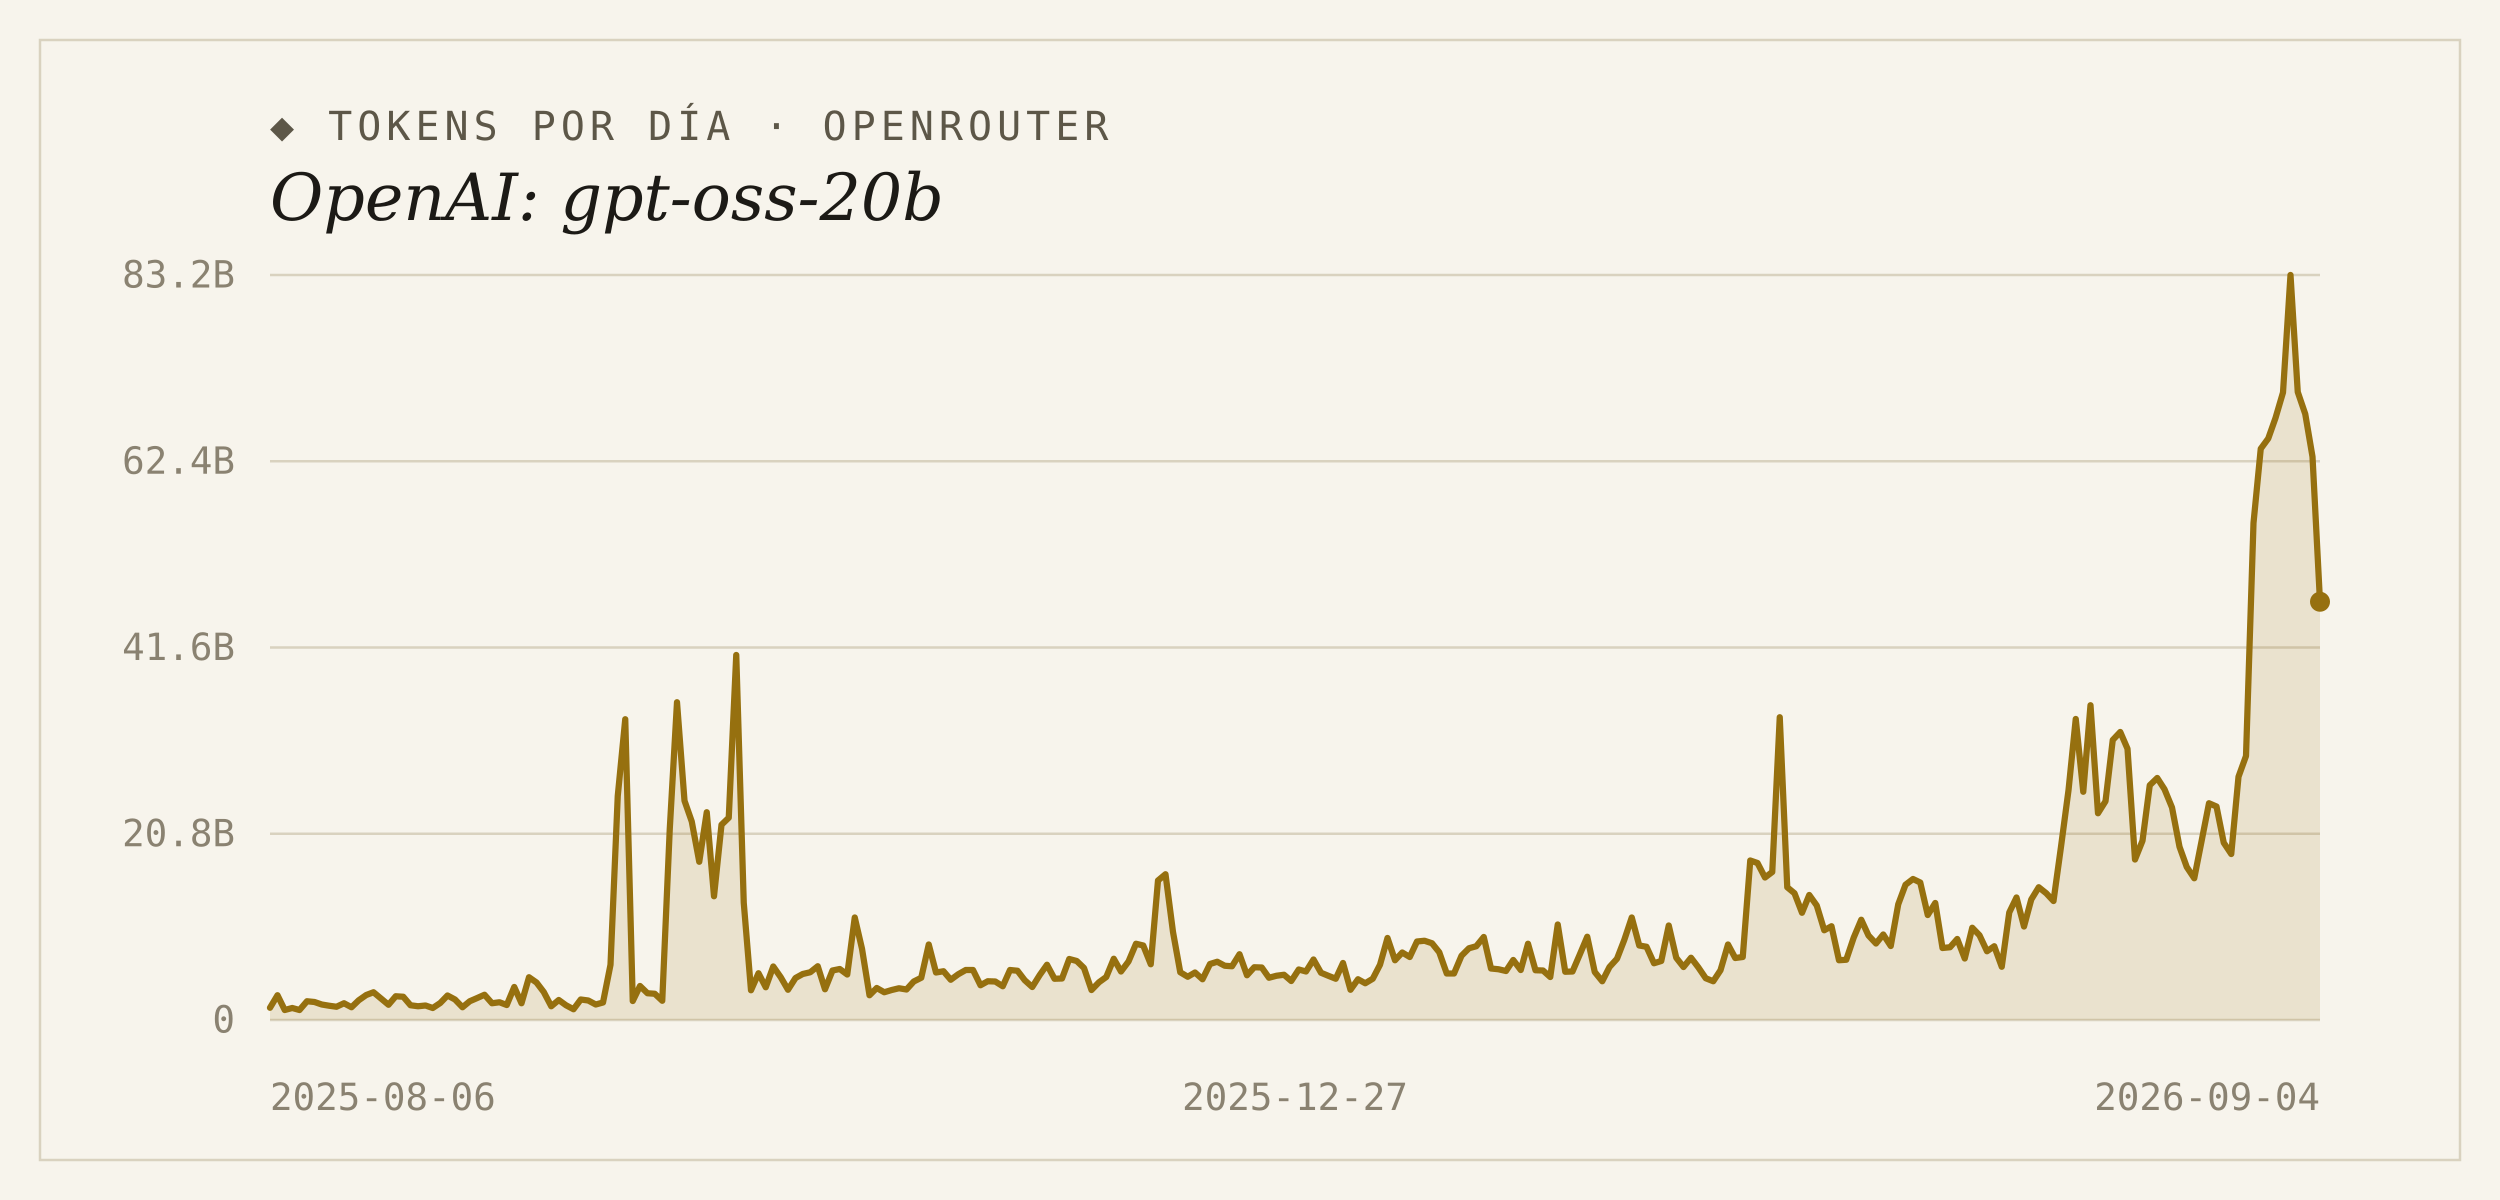
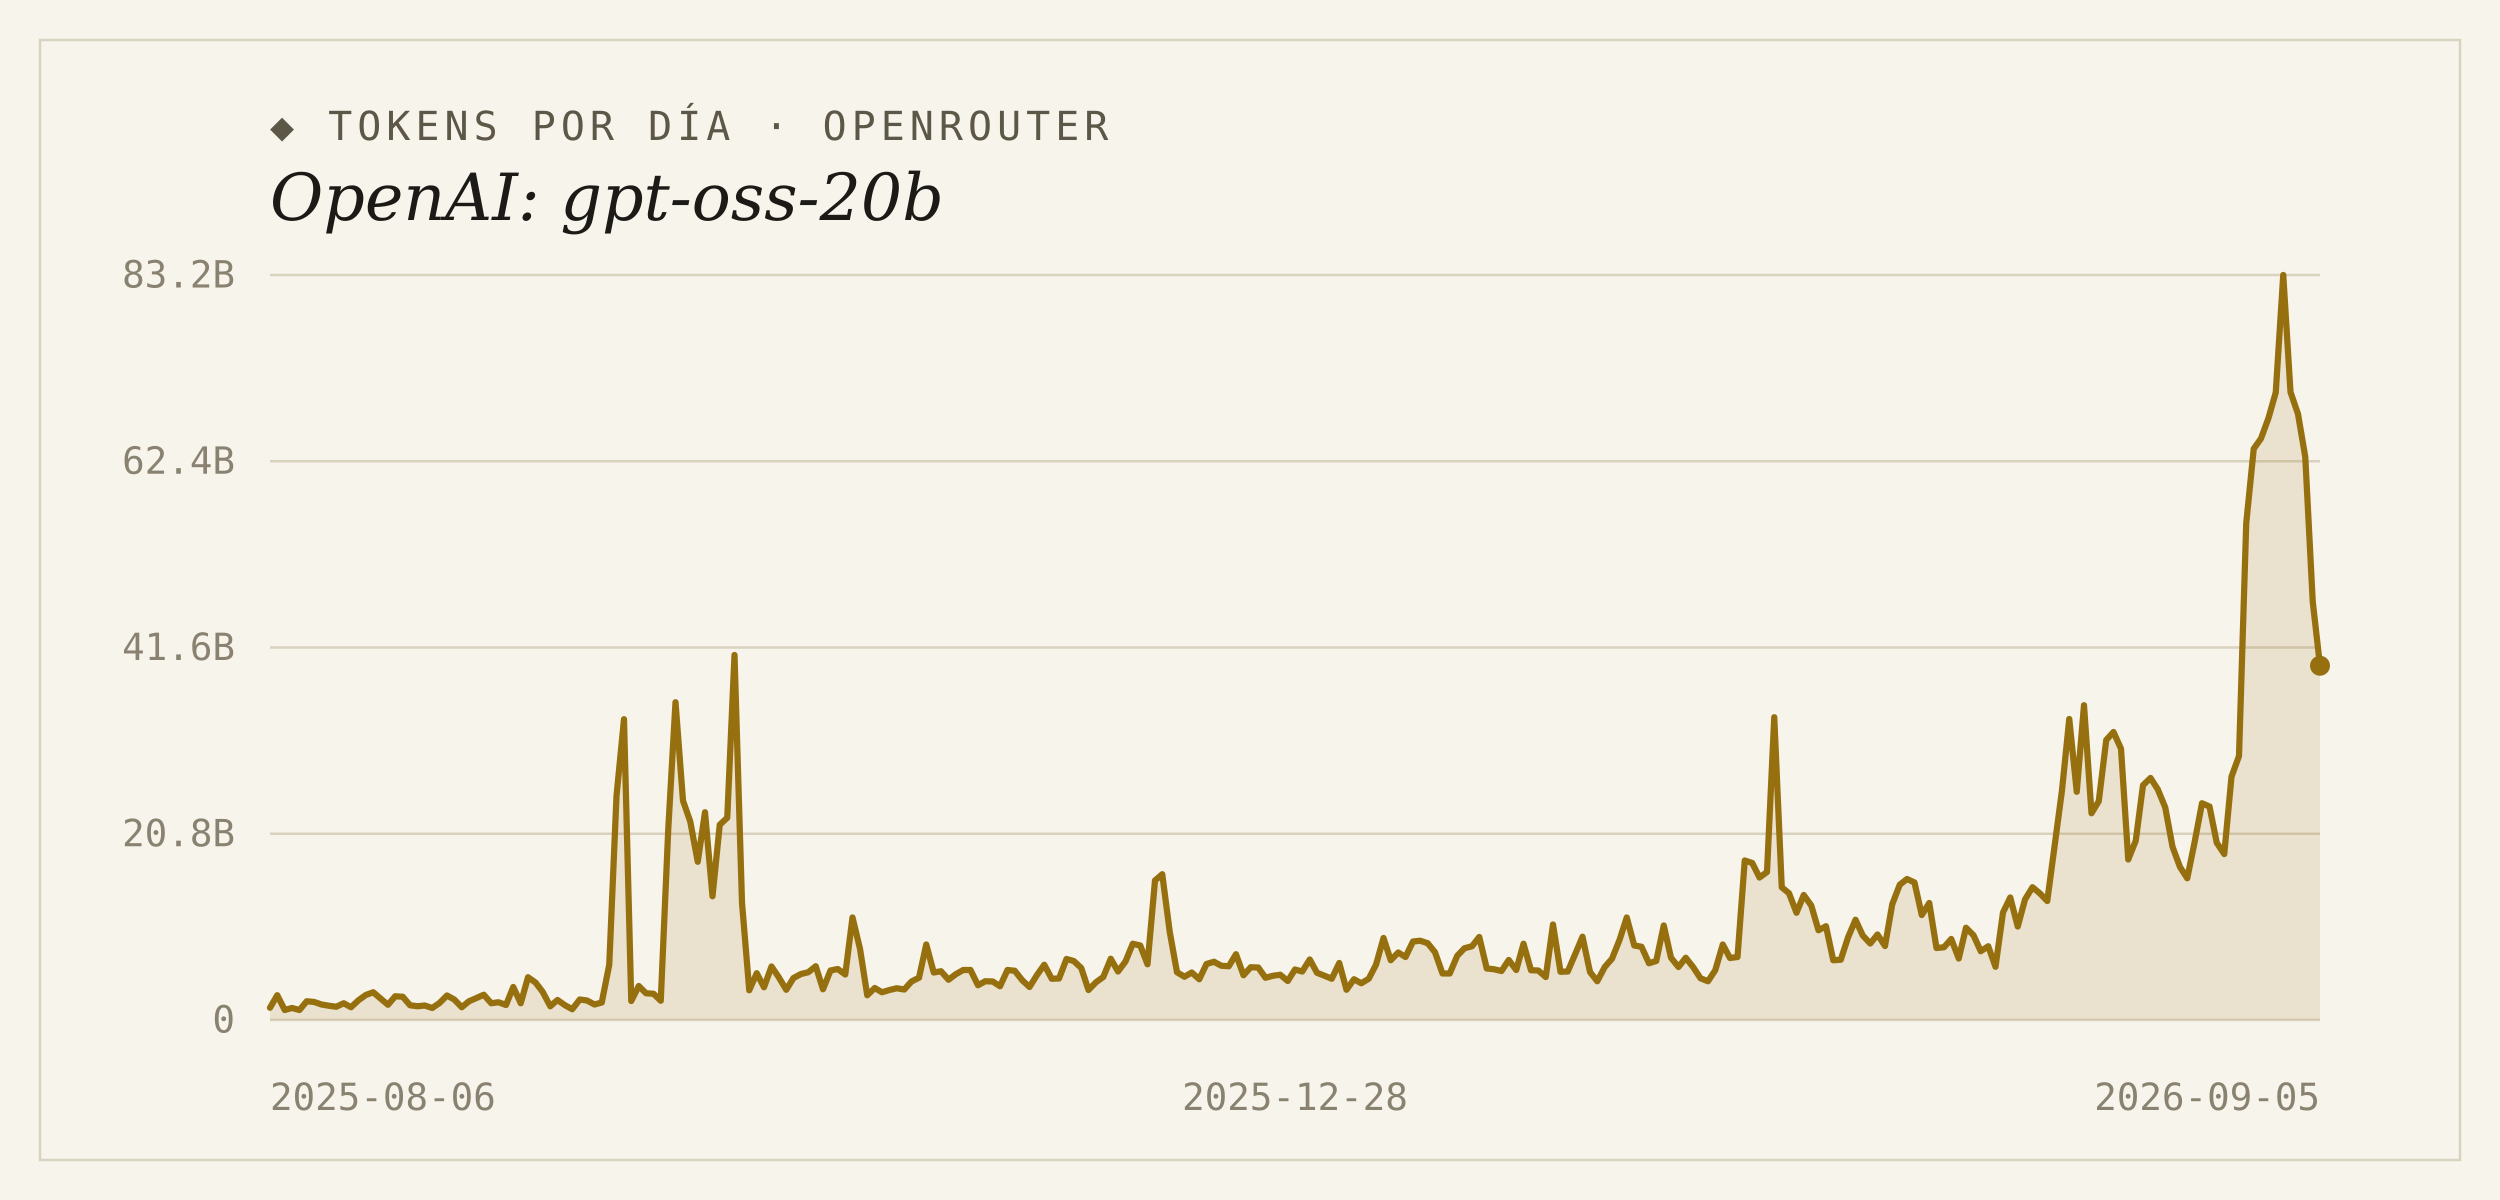
<svg xmlns="http://www.w3.org/2000/svg" width="1000" height="480" viewBox="0 0 1000 480">
  <rect width="1000" height="480" fill="#f7f4ec" />
  <rect x="16" y="16" width="968" height="448" fill="none" stroke="#d9d2bf" stroke-width="1" />
  <text x="108" y="56" font-family="'DejaVu Sans Mono', Consolas, monospace" font-size="16" letter-spacing="2" fill="#5d5748">◆ TOKENS POR DÍA · OPENROUTER</text>
  <text x="108" y="88" font-family="Georgia, 'DejaVu Serif', serif" font-size="26" font-style="italic" fill="#1c1a16">OpenAI: gpt-oss-20b</text>
  <line x1="108" y1="408.0" x2="928" y2="408.0" stroke="#d9d2bf" stroke-width="1" />
  <text x="94" y="413" text-anchor="end" font-family="'DejaVu Sans Mono', Consolas, monospace" font-size="15" fill="#8a8271">0</text>
  <line x1="108" y1="333.5" x2="928" y2="333.5" stroke="#d9d2bf" stroke-width="1" />
  <text x="94" y="338.5" text-anchor="end" font-family="'DejaVu Sans Mono', Consolas, monospace" font-size="15" fill="#8a8271">20.8B</text>
  <line x1="108" y1="259.0" x2="928" y2="259.0" stroke="#d9d2bf" stroke-width="1" />
  <text x="94" y="264" text-anchor="end" font-family="'DejaVu Sans Mono', Consolas, monospace" font-size="15" fill="#8a8271">41.6B</text>
  <line x1="108" y1="184.5" x2="928" y2="184.5" stroke="#d9d2bf" stroke-width="1" />
  <text x="94" y="189.5" text-anchor="end" font-family="'DejaVu Sans Mono', Consolas, monospace" font-size="15" fill="#8a8271">62.4B</text>
  <line x1="108" y1="110.0" x2="928" y2="110.0" stroke="#d9d2bf" stroke-width="1" />
  <text x="94" y="115" text-anchor="end" font-family="'DejaVu Sans Mono', Consolas, monospace" font-size="15" fill="#8a8271">83.2B</text>
-   <path d="M 108,408.0 L 108.0,403.1 L 111.0,398.1 L 113.9,404.0 L 116.9,403.2 L 119.8,404.0 L 122.8,400.5 L 125.8,400.8 L 128.7,401.8 L 131.7,402.3 L 134.6,402.7 L 137.6,401.3 L 140.6,402.9 L 143.5,400.1 L 146.5,398.0 L 149.4,396.9 L 152.4,399.4 L 155.4,401.9 L 158.3,398.5 L 161.3,398.7 L 164.2,402.1 L 167.2,402.5 L 170.2,402.2 L 173.1,403.2 L 176.1,401.2 L 179.0,398.2 L 182.0,399.8 L 185.0,402.9 L 187.9,400.5 L 190.9,399.2 L 193.8,397.9 L 196.8,401.3 L 199.8,400.9 L 202.7,402.0 L 205.7,394.8 L 208.6,401.3 L 211.6,390.9 L 214.6,393.0 L 217.5,396.8 L 220.5,402.5 L 223.5,400.0 L 226.4,402.1 L 229.4,403.7 L 232.3,399.8 L 235.3,400.2 L 238.3,401.8 L 241.2,401.0 L 244.2,385.9 L 247.1,318.4 L 250.1,287.7 L 253.1,400.4 L 256.0,394.4 L 259.0,397.3 L 261.9,397.5 L 264.9,400.3 L 267.9,331.7 L 270.8,280.9 L 273.8,320.3 L 276.7,328.6 L 279.7,344.7 L 282.7,324.9 L 285.6,358.5 L 288.6,329.9 L 291.5,327.1 L 294.5,262.0 L 297.5,361.1 L 300.4,396.1 L 303.4,389.3 L 306.3,394.9 L 309.3,386.6 L 312.3,390.9 L 315.2,395.9 L 318.2,391.2 L 321.1,389.6 L 324.1,388.9 L 327.1,386.5 L 330.0,395.7 L 333.0,388.2 L 335.9,387.6 L 338.9,389.8 L 341.9,367.0 L 344.8,379.5 L 347.8,398.1 L 350.7,395.2 L 353.7,396.9 L 356.7,396.0 L 359.6,395.3 L 362.6,395.8 L 365.5,392.6 L 368.5,391.1 L 371.5,377.8 L 374.4,389.0 L 377.4,388.5 L 380.3,391.9 L 383.3,389.7 L 386.3,388.0 L 389.2,388.0 L 392.2,394.1 L 395.1,392.5 L 398.1,392.6 L 401.1,394.5 L 404.0,388.0 L 407.0,388.3 L 409.9,392.1 L 412.9,394.8 L 415.9,390.0 L 418.8,385.9 L 421.8,391.5 L 424.8,391.4 L 427.7,383.6 L 430.7,384.4 L 433.6,387.2 L 436.6,396.0 L 439.6,392.9 L 442.5,390.8 L 445.5,383.5 L 448.4,388.6 L 451.4,384.6 L 454.4,377.5 L 457.3,378.2 L 460.3,385.7 L 463.2,352.2 L 466.2,349.7 L 469.2,372.8 L 472.1,388.9 L 475.1,390.7 L 478.0,389.0 L 481.0,391.7 L 484.0,385.6 L 486.9,384.7 L 489.9,386.3 L 492.8,386.5 L 495.8,381.7 L 498.8,390.1 L 501.7,386.9 L 504.7,387.0 L 507.6,391.1 L 510.6,390.3 L 513.6,389.9 L 516.5,392.4 L 519.5,387.8 L 522.4,388.6 L 525.4,383.8 L 528.4,389.1 L 531.3,390.3 L 534.3,391.5 L 537.2,385.2 L 540.2,395.9 L 543.2,391.7 L 546.1,393.3 L 549.1,391.5 L 552.0,385.9 L 555.0,375.2 L 558.0,384.1 L 560.9,381.0 L 563.9,382.8 L 566.8,376.6 L 569.8,376.3 L 572.8,377.3 L 575.7,380.9 L 578.7,389.4 L 581.6,389.4 L 584.6,382.3 L 587.6,379.3 L 590.5,378.5 L 593.5,374.8 L 596.4,387.4 L 599.4,387.7 L 602.4,388.4 L 605.3,384.0 L 608.3,388.0 L 611.2,377.5 L 614.2,388.1 L 617.2,388.2 L 620.1,390.8 L 623.1,369.8 L 626.1,388.7 L 629.0,388.6 L 632.0,381.6 L 634.9,374.7 L 637.9,388.8 L 640.9,392.5 L 643.8,386.8 L 646.8,383.5 L 649.7,376.0 L 652.7,367.0 L 655.7,378.2 L 658.6,378.7 L 661.6,385.3 L 664.5,384.4 L 667.5,370.2 L 670.5,383.1 L 673.4,386.8 L 676.4,383.1 L 679.3,386.9 L 682.3,391.3 L 685.3,392.5 L 688.2,388.1 L 691.2,377.8 L 694.1,383.2 L 697.1,382.8 L 700.1,344.2 L 703.0,345.2 L 706.0,351.0 L 708.9,348.8 L 711.9,286.9 L 714.9,354.9 L 717.8,357.3 L 720.8,365.1 L 723.7,358.0 L 726.7,362.2 L 729.7,372.1 L 732.6,370.5 L 735.6,384.1 L 738.5,383.9 L 741.5,375.0 L 744.5,367.9 L 747.4,374.2 L 750.4,377.4 L 753.3,373.8 L 756.3,378.4 L 759.3,361.7 L 762.2,353.9 L 765.2,351.6 L 768.1,353.0 L 771.1,366.0 L 774.1,361.2 L 777.0,379.2 L 780.0,378.9 L 782.9,375.6 L 785.9,383.4 L 788.9,371.1 L 791.8,374.1 L 794.8,380.5 L 797.7,378.5 L 800.7,386.7 L 803.7,365.0 L 806.6,359.0 L 809.6,370.6 L 812.5,359.8 L 815.5,354.9 L 818.5,357.3 L 821.4,360.4 L 824.4,338.7 L 827.4,316.1 L 830.3,287.6 L 833.3,316.7 L 836.2,282.1 L 839.2,325.3 L 842.2,320.5 L 845.1,296.0 L 848.1,292.8 L 851.0,299.5 L 854.0,343.8 L 857.0,336.3 L 859.9,314.1 L 862.9,311.2 L 865.8,315.7 L 868.8,323.0 L 871.8,338.7 L 874.7,346.8 L 877.7,351.3 L 880.6,336.6 L 883.6,321.3 L 886.6,322.6 L 889.5,337.1 L 892.5,341.6 L 895.4,310.7 L 898.4,302.4 L 901.4,209.2 L 904.3,179.5 L 907.3,175.4 L 910.2,167.2 L 913.2,157.0 L 916.2,110.0 L 919.1,156.8 L 922.1,165.6 L 925.0,182.7 L 928.0,240.7 L 928.0,408.0 Z" fill="#96700f" fill-opacity="0.14" />
-   <polyline points="108.0,403.1 111.0,398.1 113.9,404.0 116.9,403.2 119.8,404.0 122.8,400.5 125.8,400.8 128.7,401.8 131.7,402.3 134.6,402.7 137.6,401.3 140.6,402.9 143.5,400.1 146.5,398.0 149.4,396.9 152.4,399.4 155.4,401.9 158.3,398.5 161.3,398.7 164.2,402.1 167.2,402.5 170.2,402.2 173.1,403.2 176.1,401.2 179.0,398.2 182.0,399.8 185.0,402.9 187.9,400.5 190.9,399.2 193.8,397.9 196.8,401.3 199.8,400.9 202.7,402.0 205.7,394.8 208.6,401.3 211.6,390.9 214.6,393.0 217.5,396.8 220.5,402.5 223.5,400.0 226.4,402.1 229.4,403.7 232.3,399.8 235.3,400.2 238.3,401.8 241.2,401.0 244.2,385.9 247.1,318.4 250.1,287.7 253.1,400.4 256.0,394.4 259.0,397.3 261.9,397.5 264.9,400.3 267.9,331.7 270.8,280.9 273.8,320.3 276.7,328.6 279.7,344.7 282.7,324.9 285.6,358.5 288.6,329.9 291.5,327.1 294.5,262.0 297.5,361.1 300.4,396.1 303.4,389.3 306.3,394.9 309.3,386.6 312.3,390.9 315.2,395.9 318.2,391.2 321.1,389.6 324.1,388.9 327.1,386.5 330.0,395.7 333.0,388.2 335.9,387.6 338.9,389.8 341.9,367.0 344.8,379.5 347.8,398.1 350.7,395.2 353.7,396.9 356.7,396.0 359.6,395.3 362.6,395.8 365.5,392.6 368.5,391.1 371.5,377.8 374.4,389.0 377.4,388.5 380.3,391.9 383.3,389.7 386.3,388.0 389.2,388.0 392.2,394.1 395.1,392.5 398.1,392.6 401.1,394.5 404.0,388.0 407.0,388.3 409.9,392.1 412.9,394.8 415.9,390.0 418.8,385.9 421.8,391.5 424.8,391.4 427.7,383.6 430.7,384.4 433.6,387.2 436.6,396.0 439.6,392.9 442.5,390.8 445.5,383.5 448.4,388.6 451.4,384.6 454.4,377.5 457.3,378.2 460.3,385.7 463.2,352.2 466.2,349.7 469.2,372.8 472.1,388.9 475.1,390.7 478.0,389.0 481.0,391.7 484.0,385.6 486.9,384.7 489.9,386.3 492.8,386.5 495.8,381.7 498.8,390.1 501.7,386.9 504.7,387.0 507.6,391.1 510.6,390.3 513.6,389.9 516.5,392.4 519.5,387.8 522.4,388.6 525.4,383.8 528.4,389.1 531.3,390.3 534.3,391.5 537.2,385.2 540.2,395.9 543.2,391.7 546.1,393.3 549.1,391.5 552.0,385.9 555.0,375.2 558.0,384.1 560.9,381.0 563.9,382.8 566.8,376.6 569.8,376.3 572.8,377.3 575.7,380.9 578.7,389.4 581.6,389.4 584.6,382.3 587.6,379.3 590.5,378.5 593.5,374.8 596.4,387.4 599.4,387.7 602.4,388.4 605.3,384.0 608.3,388.0 611.2,377.5 614.2,388.1 617.2,388.2 620.1,390.8 623.1,369.8 626.1,388.7 629.0,388.6 632.0,381.6 634.9,374.7 637.9,388.8 640.9,392.5 643.8,386.8 646.8,383.5 649.7,376.0 652.7,367.0 655.7,378.2 658.6,378.7 661.6,385.3 664.5,384.4 667.5,370.2 670.5,383.1 673.4,386.8 676.4,383.1 679.3,386.9 682.3,391.3 685.3,392.5 688.2,388.1 691.2,377.8 694.1,383.2 697.1,382.8 700.1,344.2 703.0,345.2 706.0,351.0 708.9,348.8 711.9,286.9 714.9,354.9 717.8,357.3 720.8,365.1 723.7,358.0 726.7,362.2 729.7,372.1 732.6,370.5 735.6,384.1 738.5,383.9 741.5,375.0 744.5,367.9 747.4,374.2 750.4,377.4 753.3,373.8 756.3,378.4 759.3,361.7 762.2,353.9 765.2,351.6 768.1,353.0 771.1,366.0 774.1,361.2 777.0,379.2 780.0,378.9 782.9,375.6 785.9,383.4 788.9,371.1 791.8,374.1 794.8,380.5 797.7,378.5 800.7,386.7 803.7,365.0 806.6,359.0 809.6,370.6 812.5,359.8 815.5,354.9 818.5,357.3 821.4,360.4 824.4,338.7 827.4,316.1 830.3,287.6 833.3,316.7 836.2,282.1 839.2,325.3 842.2,320.5 845.1,296.0 848.1,292.8 851.0,299.5 854.0,343.8 857.0,336.3 859.9,314.1 862.9,311.2 865.8,315.7 868.8,323.0 871.8,338.7 874.7,346.8 877.7,351.3 880.6,336.6 883.6,321.3 886.6,322.6 889.5,337.1 892.5,341.6 895.4,310.7 898.4,302.4 901.4,209.2 904.3,179.5 907.3,175.4 910.2,167.2 913.2,157.0 916.2,110.0 919.1,156.8 922.1,165.6 925.0,182.7 928.0,240.7" fill="none" stroke="#96700f" stroke-width="2.5" stroke-linejoin="round" stroke-linecap="round" />
-   <circle cx="928.0" cy="240.7" r="4" fill="#96700f" />
+   <path d="M 108,408.0 L 108.0,403.1 L 110.9,398.1 L 113.9,404.0 L 116.8,403.2 L 119.8,404.0 L 122.7,400.5 L 125.7,400.8 L 128.6,401.8 L 131.6,402.3 L 134.5,402.7 L 137.5,401.3 L 140.4,402.9 L 143.4,400.1 L 146.3,398.0 L 149.3,396.9 L 152.2,399.4 L 155.2,401.9 L 158.1,398.5 L 161.1,398.7 L 164.0,402.1 L 167.0,402.5 L 169.9,402.2 L 172.9,403.2 L 175.8,401.2 L 178.8,398.2 L 181.7,399.8 L 184.7,402.9 L 187.6,400.5 L 190.6,399.2 L 193.5,397.9 L 196.5,401.3 L 199.4,400.9 L 202.4,402.0 L 205.3,394.8 L 208.3,401.3 L 211.2,390.9 L 214.2,393.0 L 217.1,396.8 L 220.1,402.5 L 223.0,400.0 L 226.0,402.1 L 228.9,403.7 L 231.9,399.8 L 234.8,400.2 L 237.8,401.8 L 240.7,401.0 L 243.7,385.9 L 246.6,318.4 L 249.6,287.7 L 252.5,400.4 L 255.5,394.4 L 258.4,397.3 L 261.4,397.5 L 264.3,400.3 L 267.3,331.7 L 270.2,280.9 L 273.2,320.3 L 276.1,328.6 L 279.1,344.7 L 282.0,324.9 L 285.0,358.5 L 287.9,329.9 L 290.9,327.1 L 293.8,262.0 L 296.8,361.1 L 299.7,396.1 L 302.7,389.3 L 305.6,394.9 L 308.6,386.6 L 311.5,390.9 L 314.5,395.9 L 317.4,391.2 L 320.4,389.6 L 323.3,388.9 L 326.3,386.5 L 329.2,395.7 L 332.2,388.2 L 335.1,387.6 L 338.1,389.8 L 341.0,367.0 L 344.0,379.5 L 346.9,398.1 L 349.9,395.2 L 352.8,396.9 L 355.8,396.0 L 358.7,395.3 L 361.7,395.8 L 364.6,392.6 L 367.6,391.1 L 370.5,377.8 L 373.5,389.0 L 376.4,388.5 L 379.4,391.9 L 382.3,389.7 L 385.3,388.0 L 388.2,388.0 L 391.2,394.1 L 394.1,392.5 L 397.1,392.6 L 400.0,394.5 L 403.0,388.0 L 405.9,388.3 L 408.9,392.1 L 411.8,394.8 L 414.8,390.0 L 417.7,385.9 L 420.7,391.5 L 423.6,391.4 L 426.6,383.6 L 429.5,384.4 L 432.5,387.2 L 435.4,396.0 L 438.4,392.9 L 441.3,390.8 L 444.3,383.5 L 447.2,388.6 L 450.2,384.6 L 453.1,377.5 L 456.1,378.2 L 459.0,385.7 L 462.0,352.2 L 464.9,349.7 L 467.9,372.8 L 470.8,388.9 L 473.8,390.7 L 476.7,389.0 L 479.7,391.7 L 482.6,385.6 L 485.6,384.7 L 488.5,386.3 L 491.5,386.5 L 494.4,381.7 L 497.4,390.1 L 500.3,386.9 L 503.3,387.0 L 506.2,391.1 L 509.2,390.3 L 512.1,389.9 L 515.1,392.4 L 518.0,387.8 L 520.9,388.6 L 523.9,383.8 L 526.8,389.1 L 529.8,390.3 L 532.7,391.5 L 535.7,385.2 L 538.6,395.9 L 541.6,391.7 L 544.5,393.3 L 547.5,391.5 L 550.4,385.9 L 553.4,375.2 L 556.3,384.1 L 559.3,381.0 L 562.2,382.8 L 565.2,376.6 L 568.1,376.3 L 571.1,377.3 L 574.0,380.9 L 577.0,389.4 L 579.9,389.4 L 582.9,382.3 L 585.8,379.3 L 588.8,378.5 L 591.7,374.8 L 594.7,387.4 L 597.6,387.7 L 600.6,388.4 L 603.5,384.0 L 606.5,388.0 L 609.4,377.5 L 612.4,388.1 L 615.3,388.2 L 618.3,390.8 L 621.2,369.8 L 624.2,388.7 L 627.1,388.6 L 630.1,381.6 L 633.0,374.7 L 636.0,388.8 L 638.9,392.5 L 641.9,386.8 L 644.8,383.5 L 647.8,376.0 L 650.7,367.0 L 653.7,378.2 L 656.6,378.7 L 659.6,385.3 L 662.5,384.4 L 665.5,370.2 L 668.4,383.1 L 671.4,386.8 L 674.3,383.1 L 677.3,386.9 L 680.2,391.3 L 683.2,392.5 L 686.1,388.1 L 689.1,377.8 L 692.0,383.2 L 695.0,382.8 L 697.9,344.2 L 700.9,345.2 L 703.8,351.0 L 706.8,348.8 L 709.7,286.9 L 712.7,354.9 L 715.6,357.3 L 718.6,365.1 L 721.5,358.0 L 724.5,362.2 L 727.4,372.1 L 730.4,370.5 L 733.3,384.1 L 736.3,383.9 L 739.2,375.0 L 742.2,367.9 L 745.1,374.2 L 748.1,377.4 L 751.0,373.8 L 754.0,378.4 L 756.9,361.7 L 759.9,353.9 L 762.8,351.6 L 765.8,353.0 L 768.7,366.0 L 771.7,361.2 L 774.6,379.2 L 777.6,378.9 L 780.5,375.6 L 783.5,383.4 L 786.4,371.1 L 789.4,374.1 L 792.3,380.5 L 795.3,378.5 L 798.2,386.7 L 801.2,365.0 L 804.1,359.0 L 807.1,370.6 L 810.0,359.8 L 813.0,354.9 L 815.9,357.3 L 818.9,360.4 L 821.8,338.7 L 824.8,316.1 L 827.7,287.6 L 830.7,316.7 L 833.6,282.1 L 836.6,325.3 L 839.5,320.5 L 842.5,296.0 L 845.4,292.8 L 848.4,299.5 L 851.3,343.8 L 854.3,336.3 L 857.2,314.1 L 860.2,311.2 L 863.1,315.7 L 866.1,323.0 L 869.0,338.7 L 872.0,346.8 L 874.9,351.3 L 877.9,336.6 L 880.8,321.3 L 883.8,322.6 L 886.7,337.1 L 889.7,341.6 L 892.6,310.7 L 895.6,302.4 L 898.5,209.2 L 901.5,179.5 L 904.4,175.4 L 907.4,167.2 L 910.3,157.0 L 913.3,110.0 L 916.2,156.8 L 919.2,165.6 L 922.1,182.7 L 925.1,240.7 L 928.0,266.3 L 928.0,408.0 Z" fill="#96700f" fill-opacity="0.14" />
+   <polyline points="108.0,403.1 110.9,398.1 113.9,404.0 116.8,403.2 119.8,404.0 122.7,400.5 125.7,400.8 128.6,401.8 131.6,402.3 134.5,402.7 137.5,401.3 140.4,402.9 143.4,400.1 146.3,398.0 149.3,396.9 152.2,399.4 155.2,401.9 158.1,398.5 161.1,398.7 164.0,402.1 167.0,402.5 169.9,402.2 172.9,403.2 175.8,401.2 178.8,398.2 181.7,399.8 184.7,402.9 187.6,400.5 190.6,399.2 193.5,397.9 196.5,401.3 199.4,400.9 202.4,402.0 205.3,394.8 208.3,401.3 211.2,390.9 214.2,393.0 217.1,396.8 220.1,402.5 223.0,400.0 226.0,402.1 228.9,403.7 231.9,399.8 234.8,400.2 237.8,401.8 240.7,401.0 243.7,385.9 246.6,318.4 249.6,287.7 252.5,400.4 255.5,394.4 258.4,397.3 261.4,397.5 264.3,400.3 267.3,331.7 270.2,280.9 273.2,320.3 276.1,328.6 279.1,344.7 282.0,324.9 285.0,358.5 287.9,329.9 290.9,327.1 293.8,262.0 296.8,361.1 299.7,396.1 302.7,389.3 305.6,394.9 308.6,386.6 311.5,390.9 314.5,395.9 317.4,391.2 320.4,389.6 323.3,388.9 326.3,386.5 329.2,395.7 332.2,388.2 335.1,387.6 338.1,389.8 341.0,367.0 344.0,379.5 346.9,398.1 349.9,395.2 352.8,396.9 355.8,396.0 358.7,395.3 361.7,395.8 364.6,392.6 367.6,391.1 370.5,377.8 373.5,389.0 376.4,388.5 379.4,391.9 382.3,389.7 385.3,388.0 388.2,388.0 391.2,394.1 394.1,392.5 397.1,392.6 400.0,394.5 403.0,388.0 405.9,388.3 408.9,392.1 411.8,394.8 414.8,390.0 417.7,385.9 420.7,391.5 423.6,391.4 426.6,383.6 429.5,384.4 432.5,387.2 435.4,396.0 438.4,392.9 441.3,390.8 444.3,383.5 447.2,388.6 450.2,384.6 453.1,377.5 456.1,378.2 459.0,385.7 462.0,352.2 464.9,349.7 467.9,372.8 470.8,388.9 473.8,390.7 476.7,389.0 479.7,391.7 482.6,385.6 485.6,384.7 488.5,386.3 491.5,386.5 494.4,381.7 497.4,390.1 500.3,386.9 503.3,387.0 506.2,391.1 509.2,390.3 512.1,389.9 515.1,392.4 518.0,387.8 520.9,388.6 523.9,383.8 526.8,389.1 529.8,390.3 532.7,391.5 535.7,385.2 538.6,395.9 541.6,391.7 544.5,393.3 547.5,391.5 550.4,385.9 553.4,375.2 556.3,384.1 559.3,381.0 562.2,382.8 565.2,376.6 568.1,376.3 571.1,377.3 574.0,380.9 577.0,389.4 579.9,389.4 582.9,382.3 585.8,379.3 588.8,378.5 591.7,374.8 594.7,387.4 597.6,387.7 600.6,388.4 603.5,384.0 606.5,388.0 609.4,377.5 612.4,388.1 615.3,388.2 618.3,390.8 621.2,369.8 624.2,388.7 627.1,388.6 630.1,381.6 633.0,374.7 636.0,388.8 638.9,392.5 641.9,386.8 644.8,383.5 647.8,376.0 650.7,367.0 653.7,378.2 656.6,378.7 659.6,385.3 662.5,384.4 665.5,370.2 668.4,383.1 671.4,386.8 674.3,383.1 677.3,386.9 680.2,391.3 683.2,392.5 686.1,388.1 689.1,377.8 692.0,383.2 695.0,382.8 697.9,344.2 700.9,345.2 703.8,351.0 706.8,348.8 709.7,286.9 712.7,354.9 715.6,357.3 718.6,365.1 721.5,358.0 724.5,362.2 727.4,372.1 730.4,370.5 733.3,384.1 736.3,383.9 739.2,375.0 742.2,367.9 745.1,374.2 748.1,377.4 751.0,373.8 754.0,378.4 756.9,361.7 759.9,353.9 762.8,351.6 765.8,353.0 768.7,366.0 771.7,361.2 774.6,379.2 777.6,378.9 780.5,375.6 783.5,383.4 786.4,371.1 789.4,374.1 792.3,380.5 795.3,378.5 798.2,386.7 801.2,365.0 804.1,359.0 807.1,370.6 810.0,359.8 813.0,354.9 815.9,357.3 818.9,360.4 821.8,338.7 824.8,316.1 827.7,287.6 830.7,316.7 833.6,282.1 836.6,325.3 839.5,320.5 842.5,296.0 845.4,292.8 848.4,299.5 851.3,343.8 854.3,336.3 857.2,314.1 860.2,311.2 863.1,315.7 866.1,323.0 869.0,338.7 872.0,346.8 874.9,351.3 877.9,336.6 880.8,321.3 883.8,322.6 886.7,337.1 889.7,341.6 892.6,310.7 895.6,302.4 898.5,209.2 901.5,179.5 904.4,175.4 907.4,167.2 910.3,157.0 913.3,110.0 916.2,156.8 919.2,165.6 922.1,182.7 925.1,240.7 928.0,266.3" fill="none" stroke="#96700f" stroke-width="2.5" stroke-linejoin="round" stroke-linecap="round" />
+   <circle cx="928.0" cy="266.3" r="4" fill="#96700f" />
  <text x="108" y="444" text-anchor="start" font-family="'DejaVu Sans Mono', Consolas, monospace" font-size="15" fill="#8a8271">2025-08-06</text>
-   <text x="518" y="444" text-anchor="middle" font-family="'DejaVu Sans Mono', Consolas, monospace" font-size="15" fill="#8a8271">2025-12-27</text>
-   <text x="928" y="444" text-anchor="end" font-family="'DejaVu Sans Mono', Consolas, monospace" font-size="15" fill="#8a8271">2026-09-04</text>
+   <text x="518" y="444" text-anchor="middle" font-family="'DejaVu Sans Mono', Consolas, monospace" font-size="15" fill="#8a8271">2025-12-28</text>
+   <text x="928" y="444" text-anchor="end" font-family="'DejaVu Sans Mono', Consolas, monospace" font-size="15" fill="#8a8271">2026-09-05</text>
</svg>
